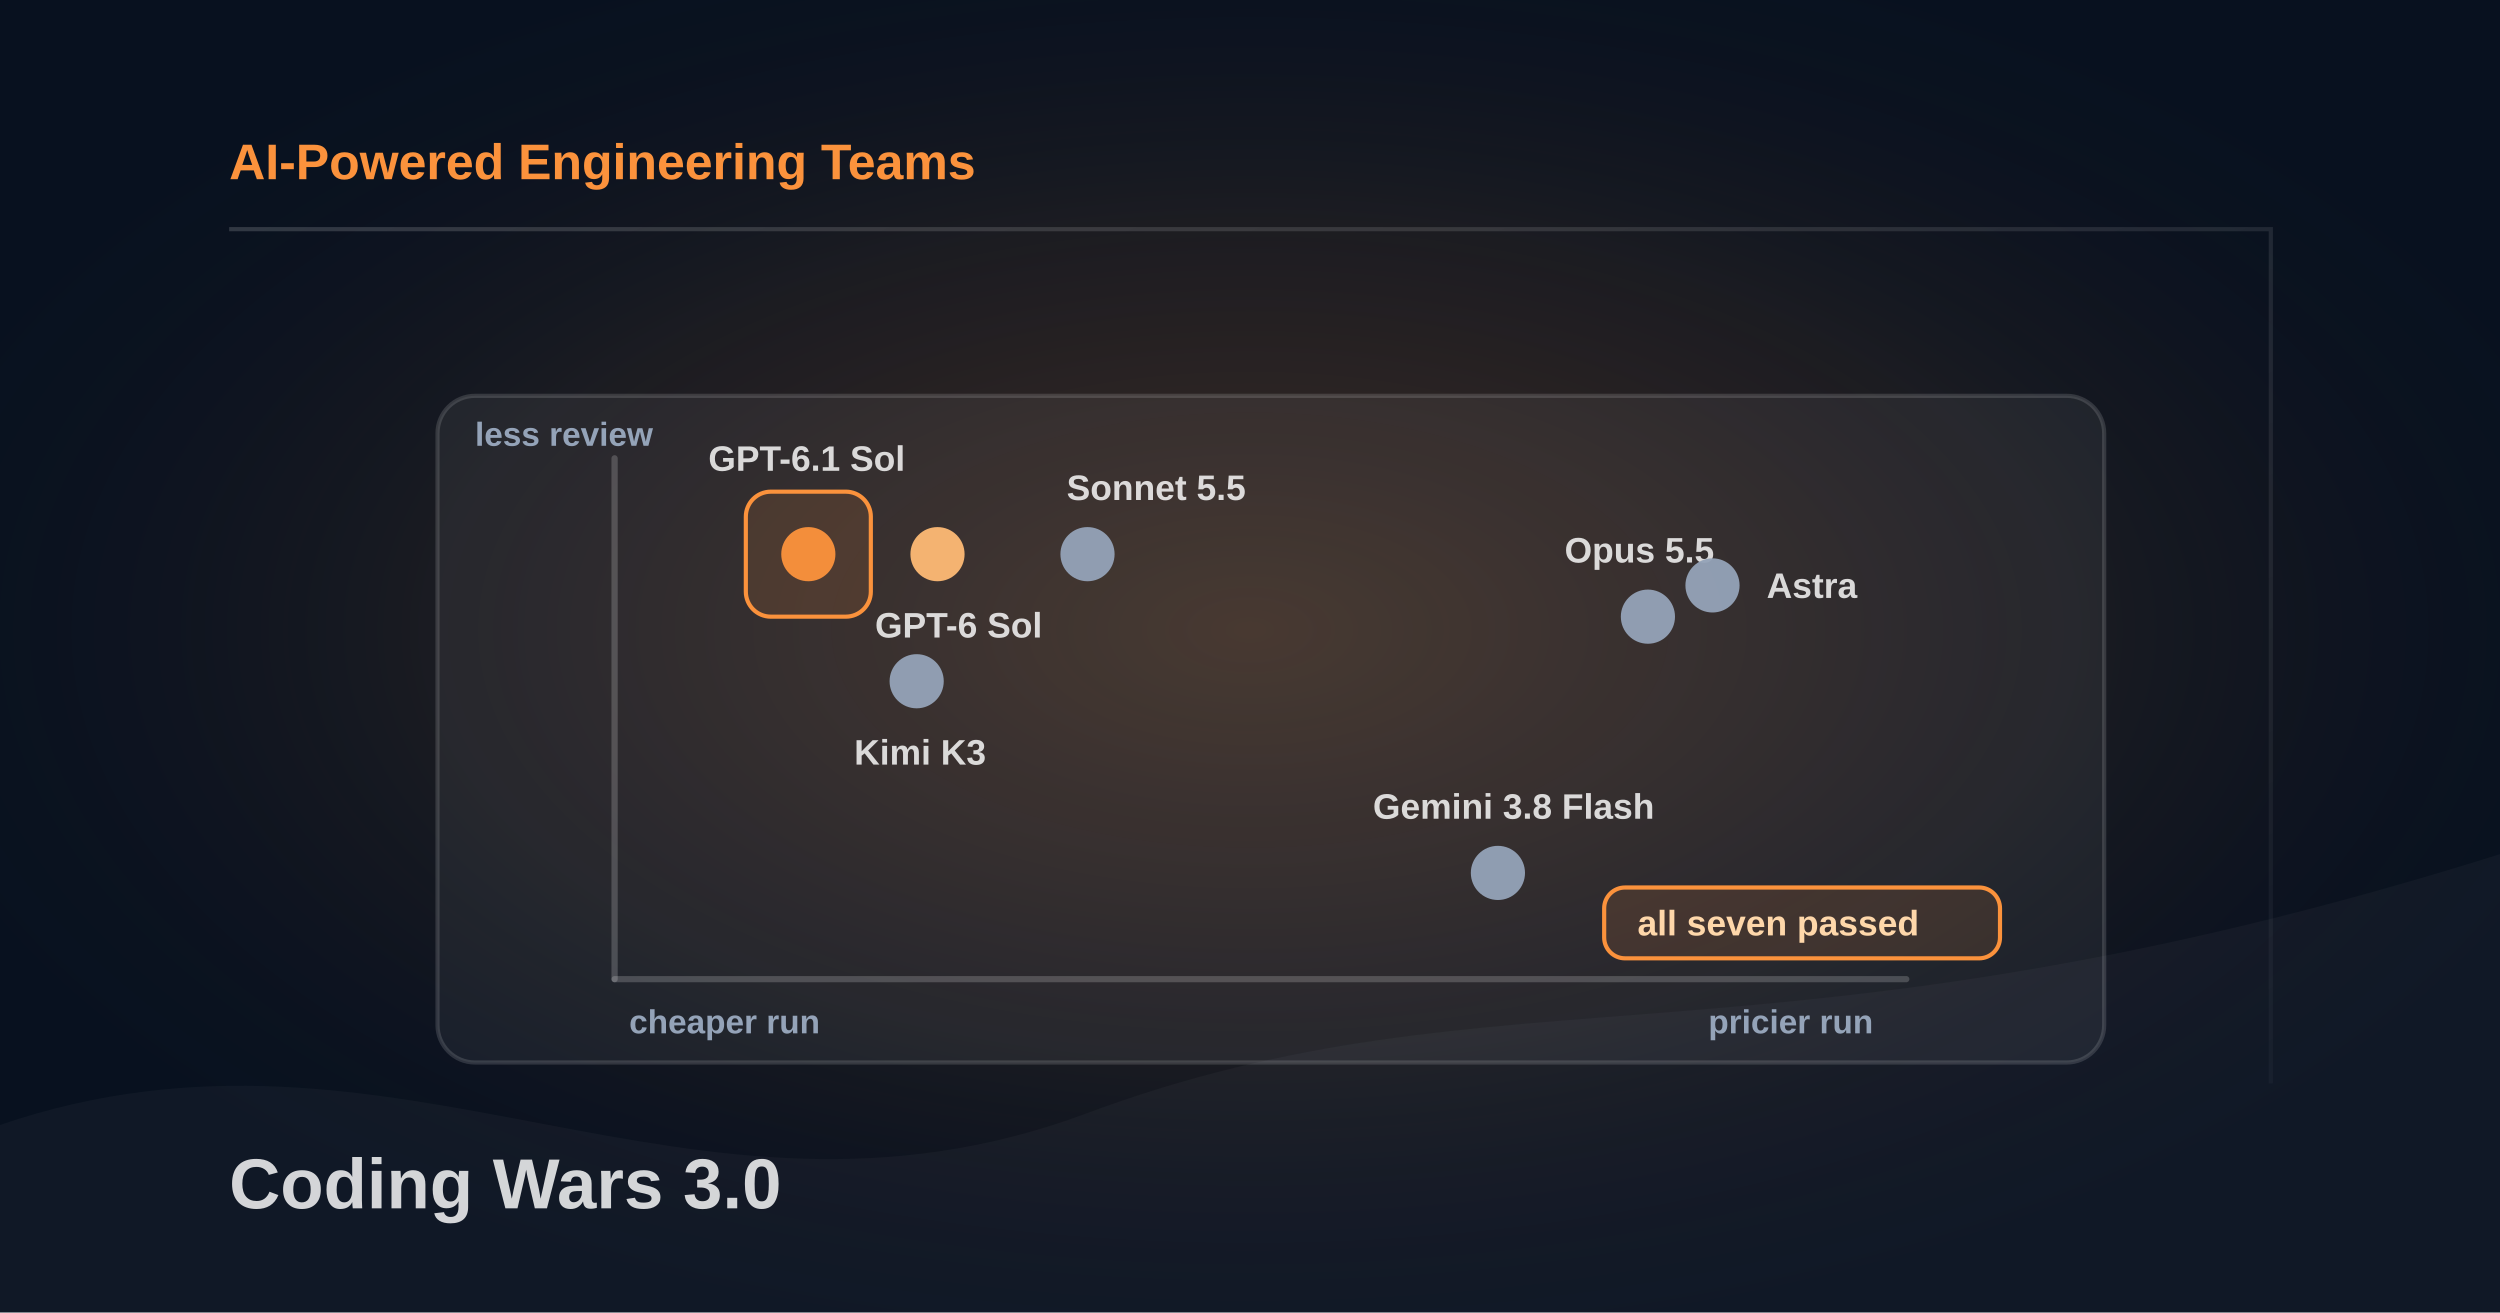
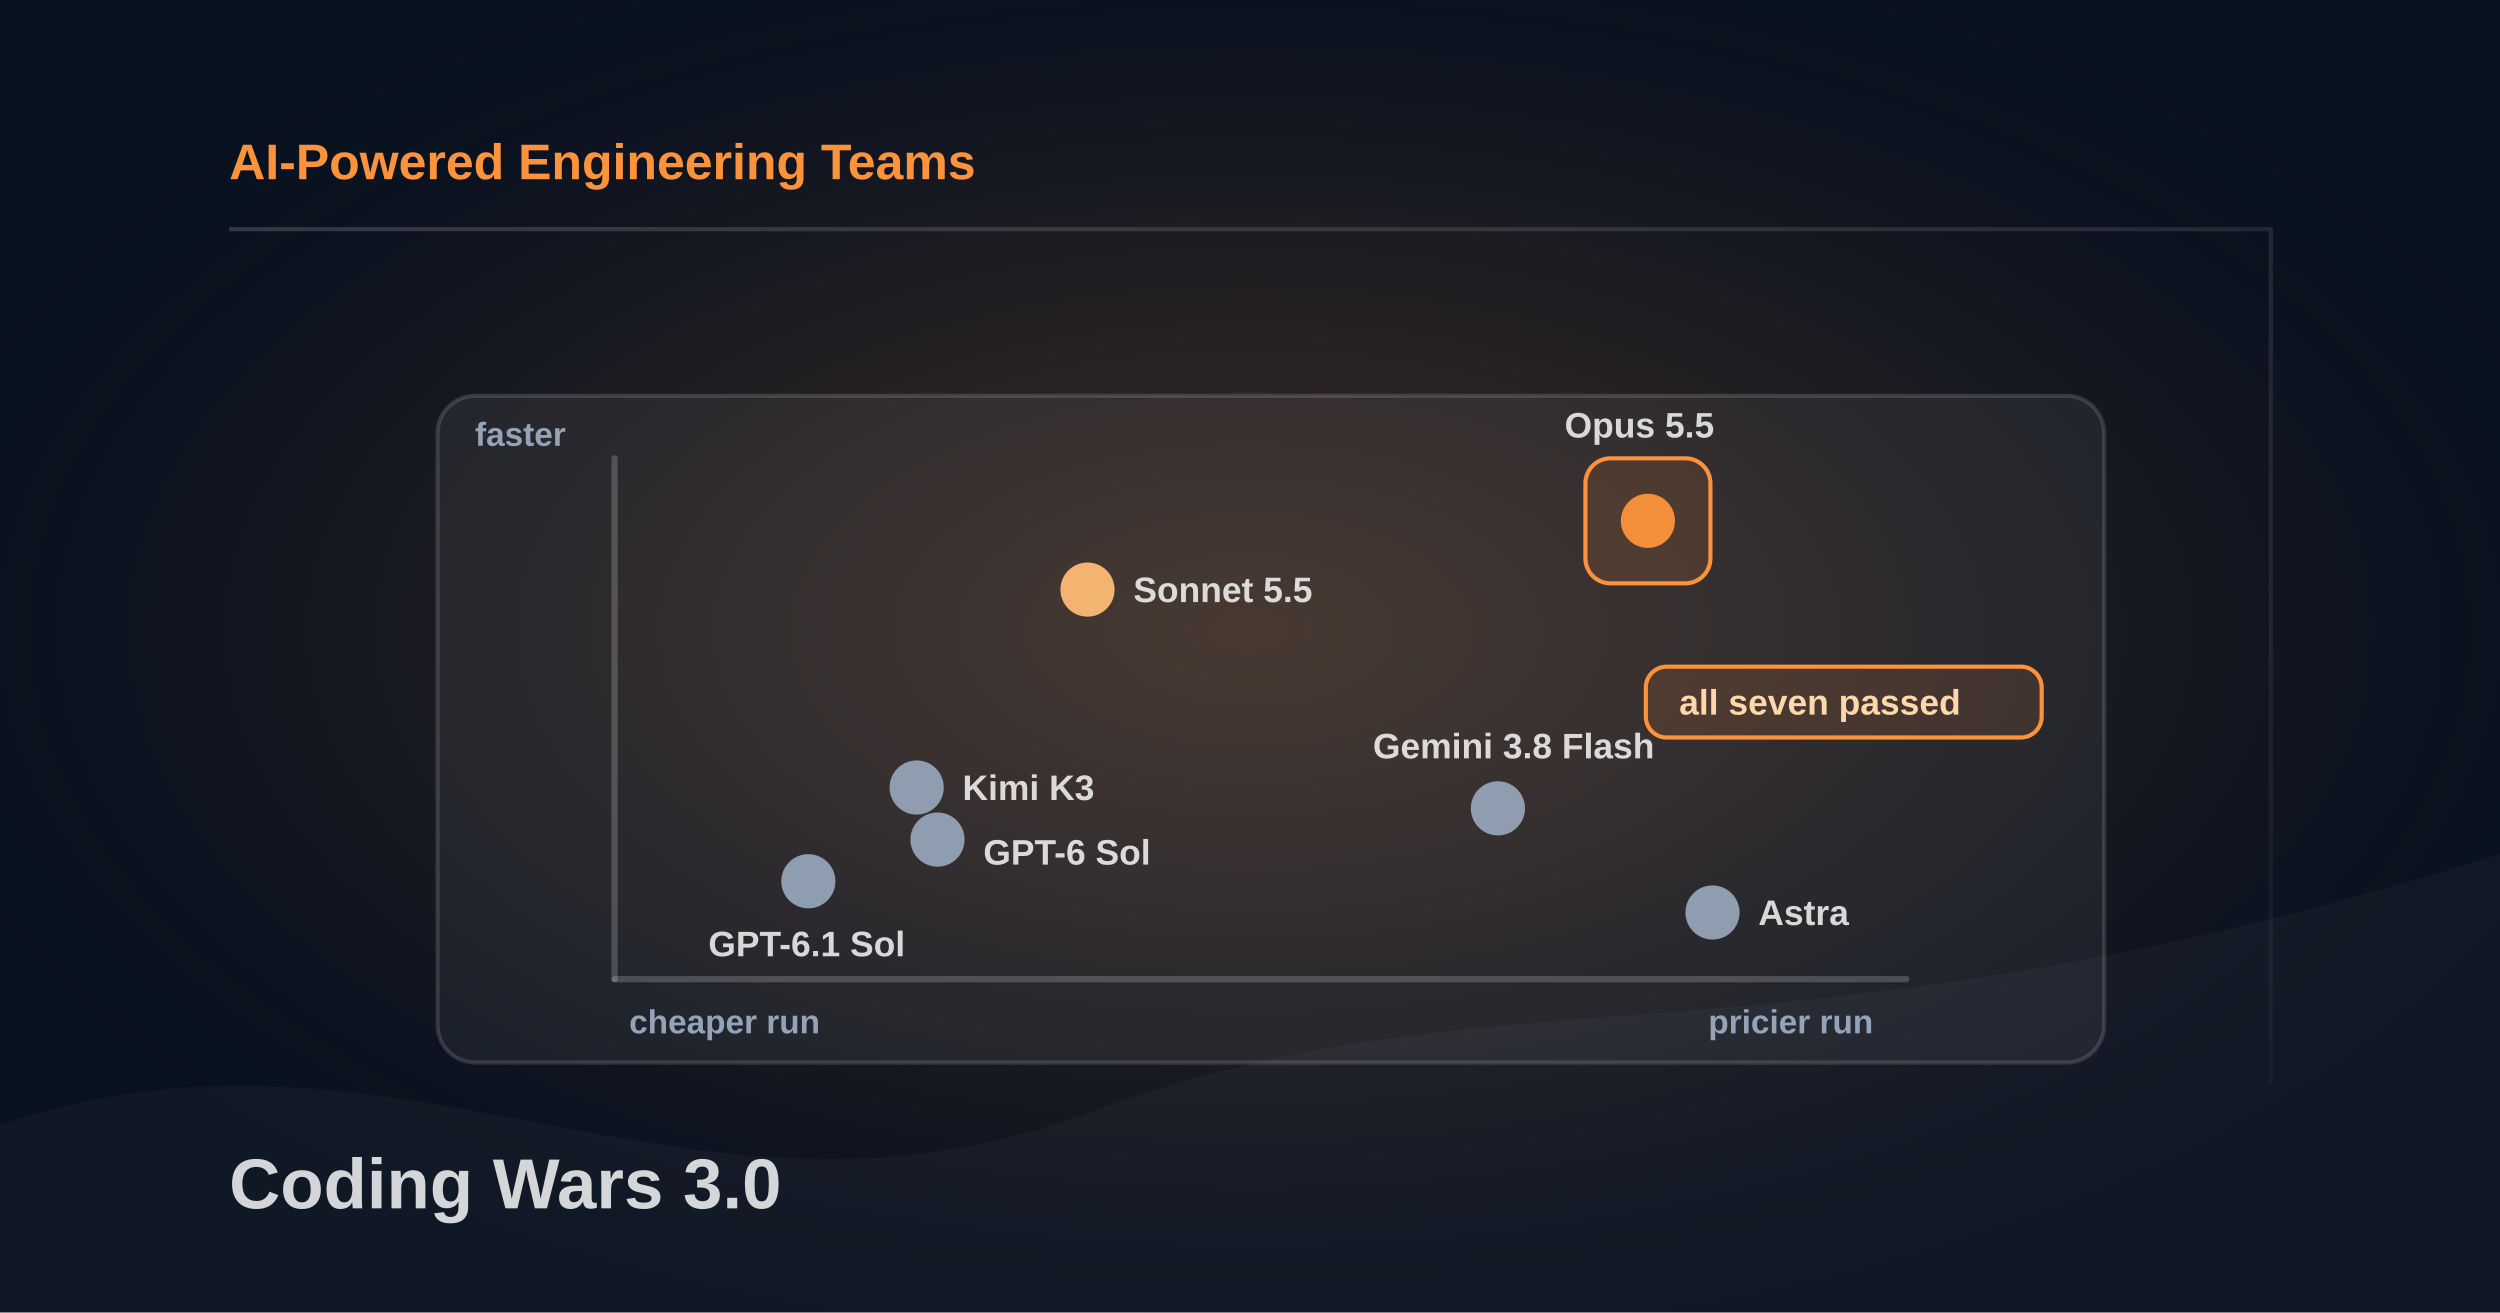
- <svg xmlns="http://www.w3.org/2000/svg" width="1200" height="630" viewBox="0 0 1200 630" role="img" aria-label="Seven coding models plotted by estimated run cost and review time, with GPT-6.1 Sol marked as the default.">
+ <svg xmlns="http://www.w3.org/2000/svg" width="1200" height="630" viewBox="0 0 1200 630" role="img" aria-label="Seven coding models plotted by run speed and estimated cost, with Opus 5.5 marked as the default.">
  <style>
    :root { --accent: #fb923c; --muted: rgba(255,255,255,0.28); }
    svg { font-family: "DM Sans", Arial, sans-serif; }
  </style>
  <defs>
    <radialGradient id="glow" cx="50%" cy="48%" r="58%">
      <stop offset="0%" stop-color="#fb923c" stop-opacity="0.22" />
      <stop offset="55%" stop-color="#fb923c" stop-opacity="0.08" />
      <stop offset="100%" stop-color="#08111f" stop-opacity="0" />
    </radialGradient>
    <linearGradient id="edge" x1="0" y1="0" x2="1" y2="1">
      <stop offset="0" stop-color="rgba(255,255,255,0.16)" />
      <stop offset="1" stop-color="rgba(255,255,255,0.03)" />
    </linearGradient>
  </defs>
  <rect width="1200" height="630" fill="#08111f" />
  <rect width="1200" height="630" fill="url(#glow)" />
  <path d="M0 540 C190 475 330 605 520 535 C720 460 850 520 1200 410 L1200 630 L0 630Z" fill="rgba(255,255,255,0.035)" />
  <path d="M110 110 H1090 V520" fill="none" stroke="url(#edge)" stroke-width="2" />
  <text x="110" y="86" fill="#fb923c" font-size="24" font-weight="700" letter-spacing="0">AI-Powered Engineering Teams</text>
  <text x="110" y="580" fill="rgba(255,255,255,0.82)" font-size="34" font-weight="700" letter-spacing="0">Coding Wars 3.0</text>
  <g transform="translate(210 190)">
    <rect x="0" y="0" width="800" height="320" rx="18" fill="rgba(255,255,255,0.055)" stroke="rgba(255,255,255,0.14)" stroke-width="2" />
    <line x1="85" y1="280" x2="705" y2="280" stroke="rgba(255,255,255,0.24)" stroke-width="3" stroke-linecap="round" opacity="0.78" />
    <line x1="85" y1="280" x2="85" y2="30" stroke="rgba(255,255,255,0.24)" stroke-width="3" stroke-linecap="round" opacity="0.78" />
-     <rect x="148" y="46" width="60" height="60" rx="12" fill="rgba(251,146,60,0.12)" stroke="#fb923c" stroke-width="2" />
-     <circle cx="178" cy="76" r="13" fill="#fb923c" opacity="0.95" />
-     <text x="130" y="36" fill="rgba(255,255,255,0.82)" font-size="17" font-weight="700">GPT-6.1 Sol</text>
-     <circle cx="240" cy="76" r="13" fill="#fdba74" opacity="0.95" />
-     <text x="210" y="116" fill="rgba(255,255,255,0.82)" font-size="17" font-weight="700">GPT-6 Sol</text>
-     <circle cx="312" cy="76" r="13" fill="#94a3b8" opacity="0.95" />
-     <text x="302" y="50" fill="rgba(255,255,255,0.82)" font-size="17" font-weight="700">Sonnet 5.5</text>
-     <circle cx="230" cy="137" r="13" fill="#94a3b8" opacity="0.95" />
-     <text x="200" y="177" fill="rgba(255,255,255,0.82)" font-size="17" font-weight="700">Kimi K3</text>
-     <circle cx="581" cy="106" r="13" fill="#94a3b8" opacity="0.95" />
-     <text x="541" y="80" fill="rgba(255,255,255,0.82)" font-size="17" font-weight="700">Opus 5.5</text>
-     <circle cx="612" cy="91" r="13" fill="#94a3b8" opacity="0.95" />
-     <text x="638" y="97" fill="rgba(255,255,255,0.82)" font-size="17" font-weight="700">Astra</text>
-     <circle cx="509" cy="229" r="13" fill="#94a3b8" opacity="0.95" />
-     <text x="449" y="203" fill="rgba(255,255,255,0.82)" font-size="17" font-weight="700">Gemini 3.8 Flash</text>
-     <rect x="560" y="236" width="190" height="34" rx="10" fill="rgba(251,146,60,0.12)" stroke="#fb923c" stroke-width="2" />
-     <text x="576" y="259" fill="#fed7aa" font-size="17" font-weight="700" letter-spacing="0">all seven passed</text>
+     <rect x="551" y="30" width="60" height="60" rx="12" fill="rgba(251,146,60,0.12)" stroke="#fb923c" stroke-width="2" />
+     <circle cx="581" cy="60" r="13" fill="#fb923c" opacity="0.95" />
+     <text x="541" y="20" fill="rgba(255,255,255,0.82)" font-size="17" font-weight="700">Opus 5.5</text>
+     <circle cx="312" cy="93" r="13" fill="#fdba74" opacity="0.95" />
+     <text x="334" y="99" fill="rgba(255,255,255,0.82)" font-size="17" font-weight="700">Sonnet 5.5</text>
+     <circle cx="230" cy="188" r="13" fill="#94a3b8" opacity="0.95" />
+     <text x="252" y="194" fill="rgba(255,255,255,0.82)" font-size="17" font-weight="700">Kimi K3</text>
+     <circle cx="240" cy="213" r="13" fill="#94a3b8" opacity="0.95" />
+     <text x="262" y="225" fill="rgba(255,255,255,0.82)" font-size="17" font-weight="700">GPT-6 Sol</text>
+     <circle cx="178" cy="233" r="13" fill="#94a3b8" opacity="0.95" />
+     <text x="130" y="269" fill="rgba(255,255,255,0.82)" font-size="17" font-weight="700">GPT-6.1 Sol</text>
+     <circle cx="509" cy="198" r="13" fill="#94a3b8" opacity="0.95" />
+     <text x="449" y="174" fill="rgba(255,255,255,0.82)" font-size="17" font-weight="700">Gemini 3.8 Flash</text>
+     <circle cx="612" cy="248" r="13" fill="#94a3b8" opacity="0.95" />
+     <text x="634" y="254" fill="rgba(255,255,255,0.82)" font-size="17" font-weight="700">Astra</text>
+     <rect x="580" y="130" width="190" height="34" rx="10" fill="rgba(251,146,60,0.12)" stroke="#fb923c" stroke-width="2" />
+     <text x="596" y="153" fill="#fed7aa" font-size="17" font-weight="700" letter-spacing="0">all seven passed</text>
    <text x="92" y="306" fill="#94a3b8" font-size="16" font-weight="700" letter-spacing="0">cheaper run</text>
    <text x="610" y="306" fill="#94a3b8" font-size="16" font-weight="700" letter-spacing="0">pricier run</text>
-     <text x="18" y="24" fill="#94a3b8" font-size="16" font-weight="700" letter-spacing="0">less review</text>
+     <text x="18" y="24" fill="#94a3b8" font-size="16" font-weight="700" letter-spacing="0">faster</text>
  </g>
</svg>
